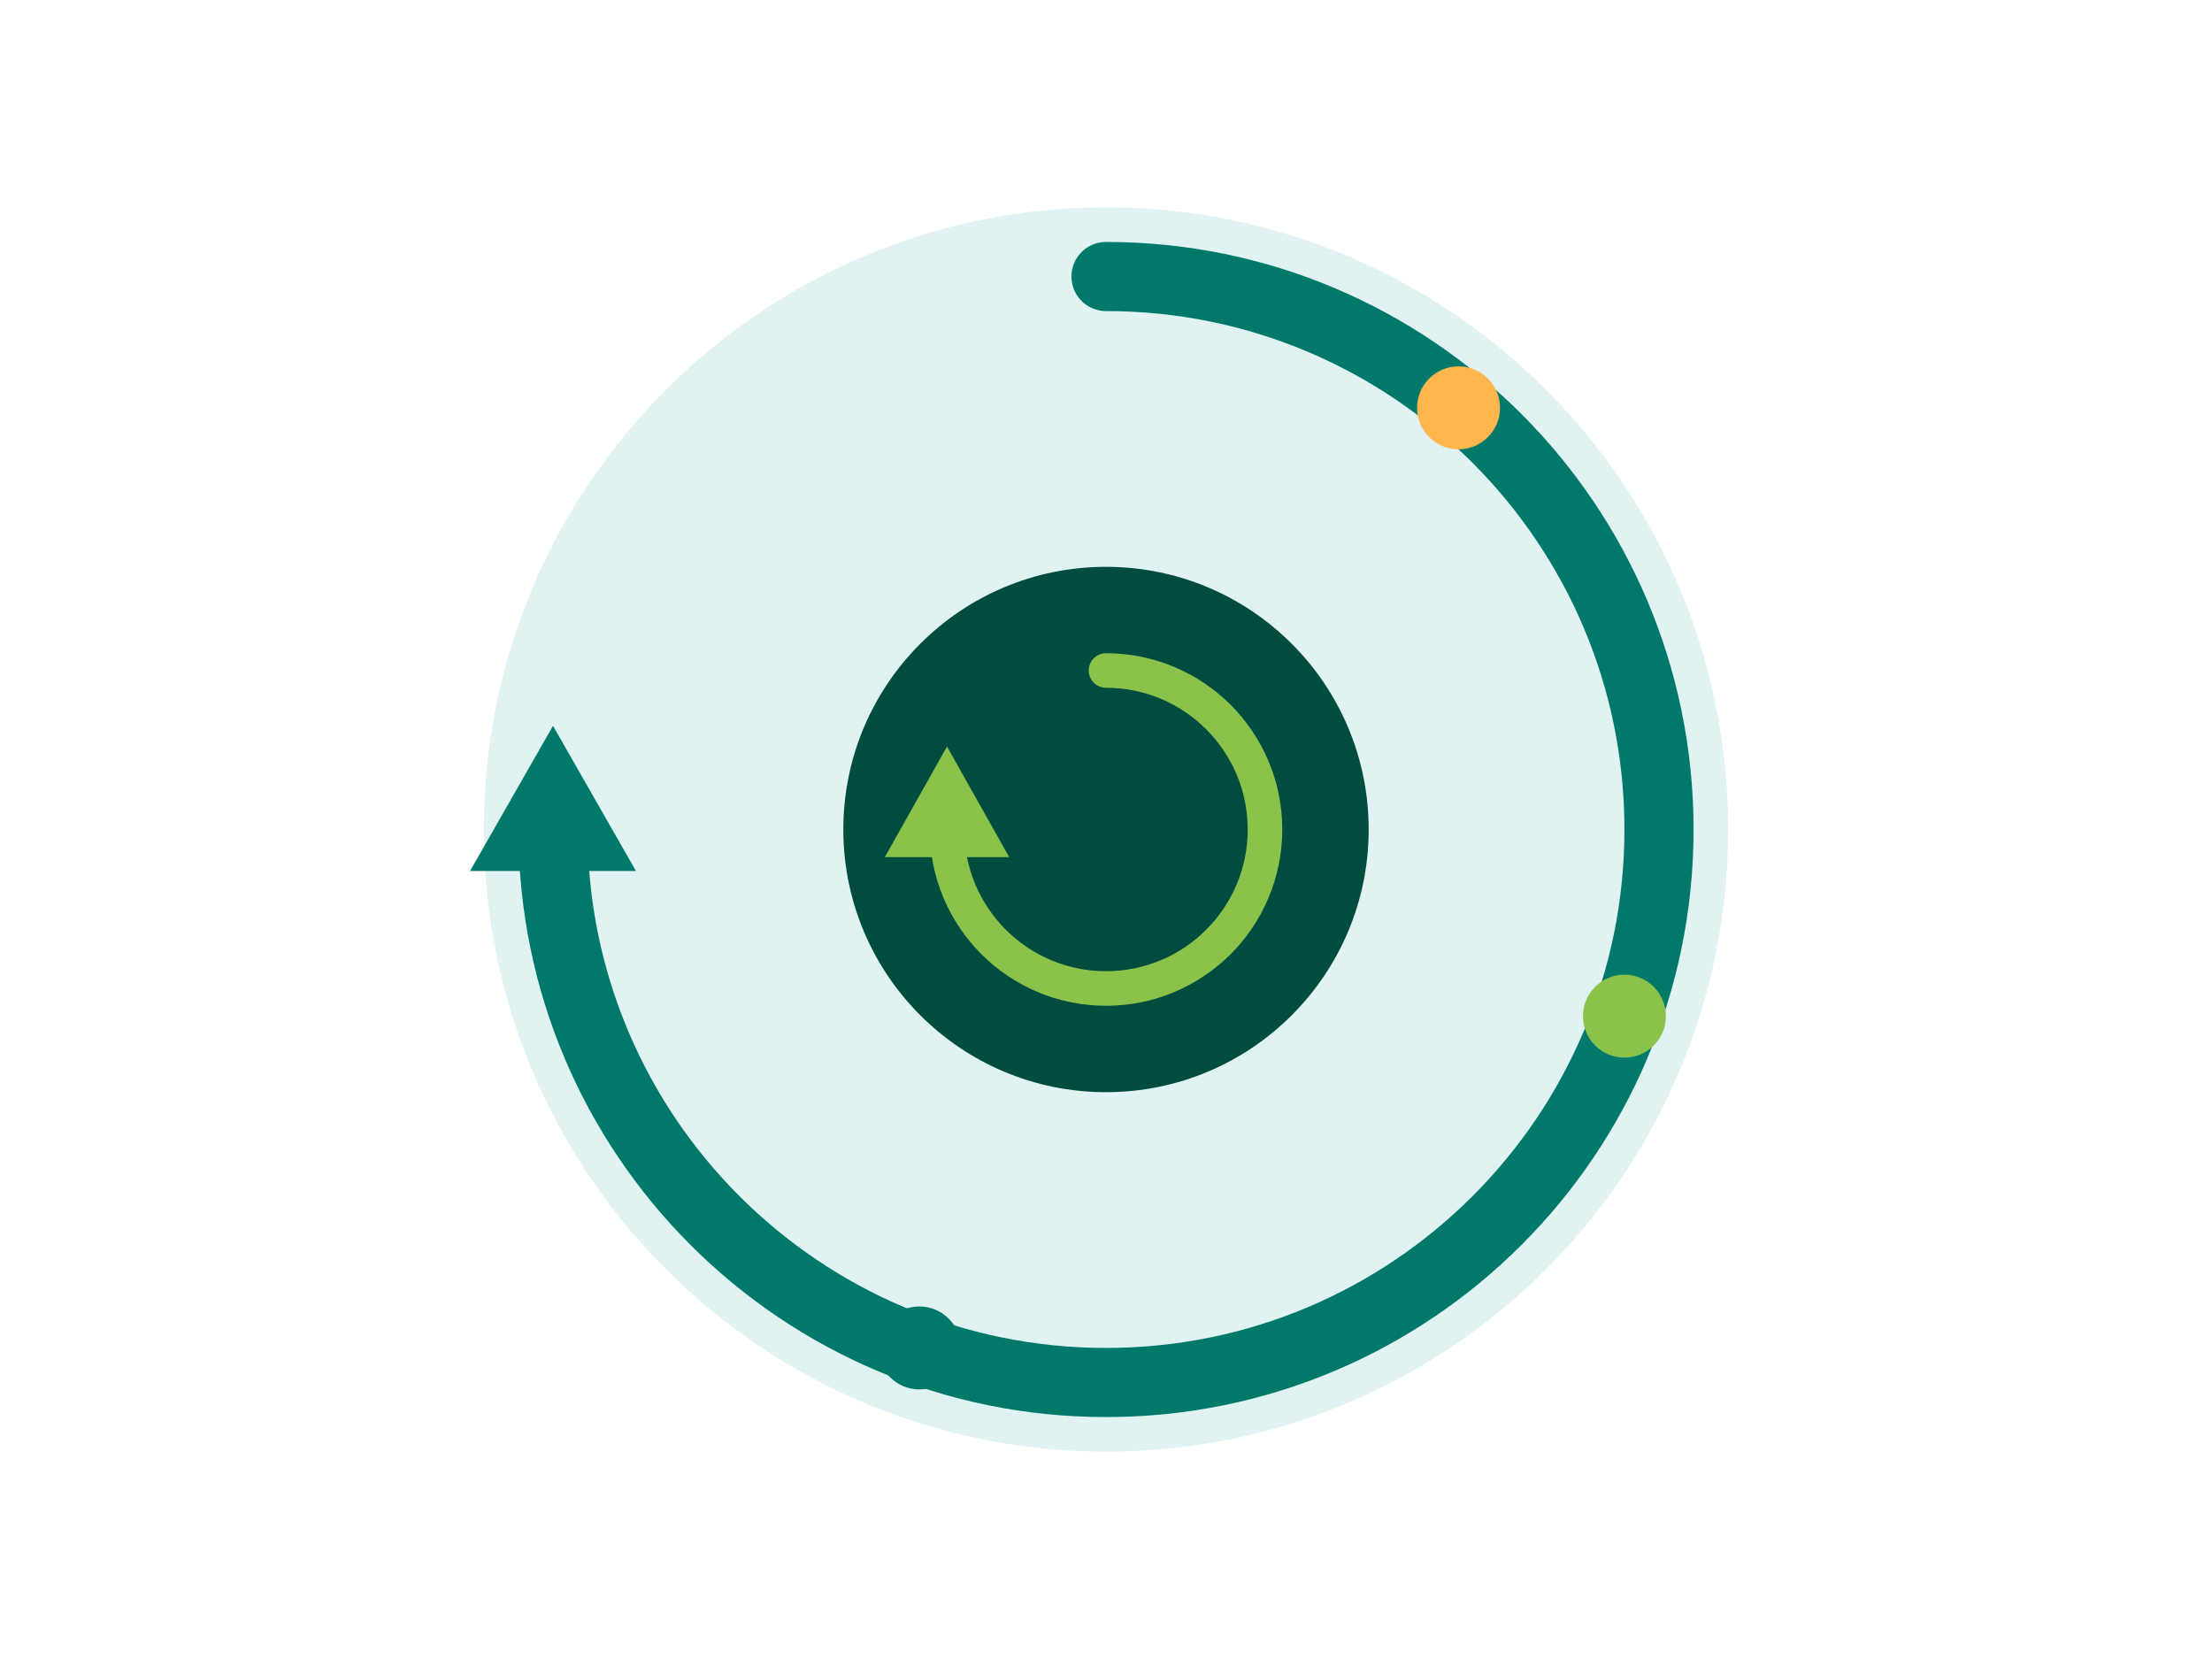
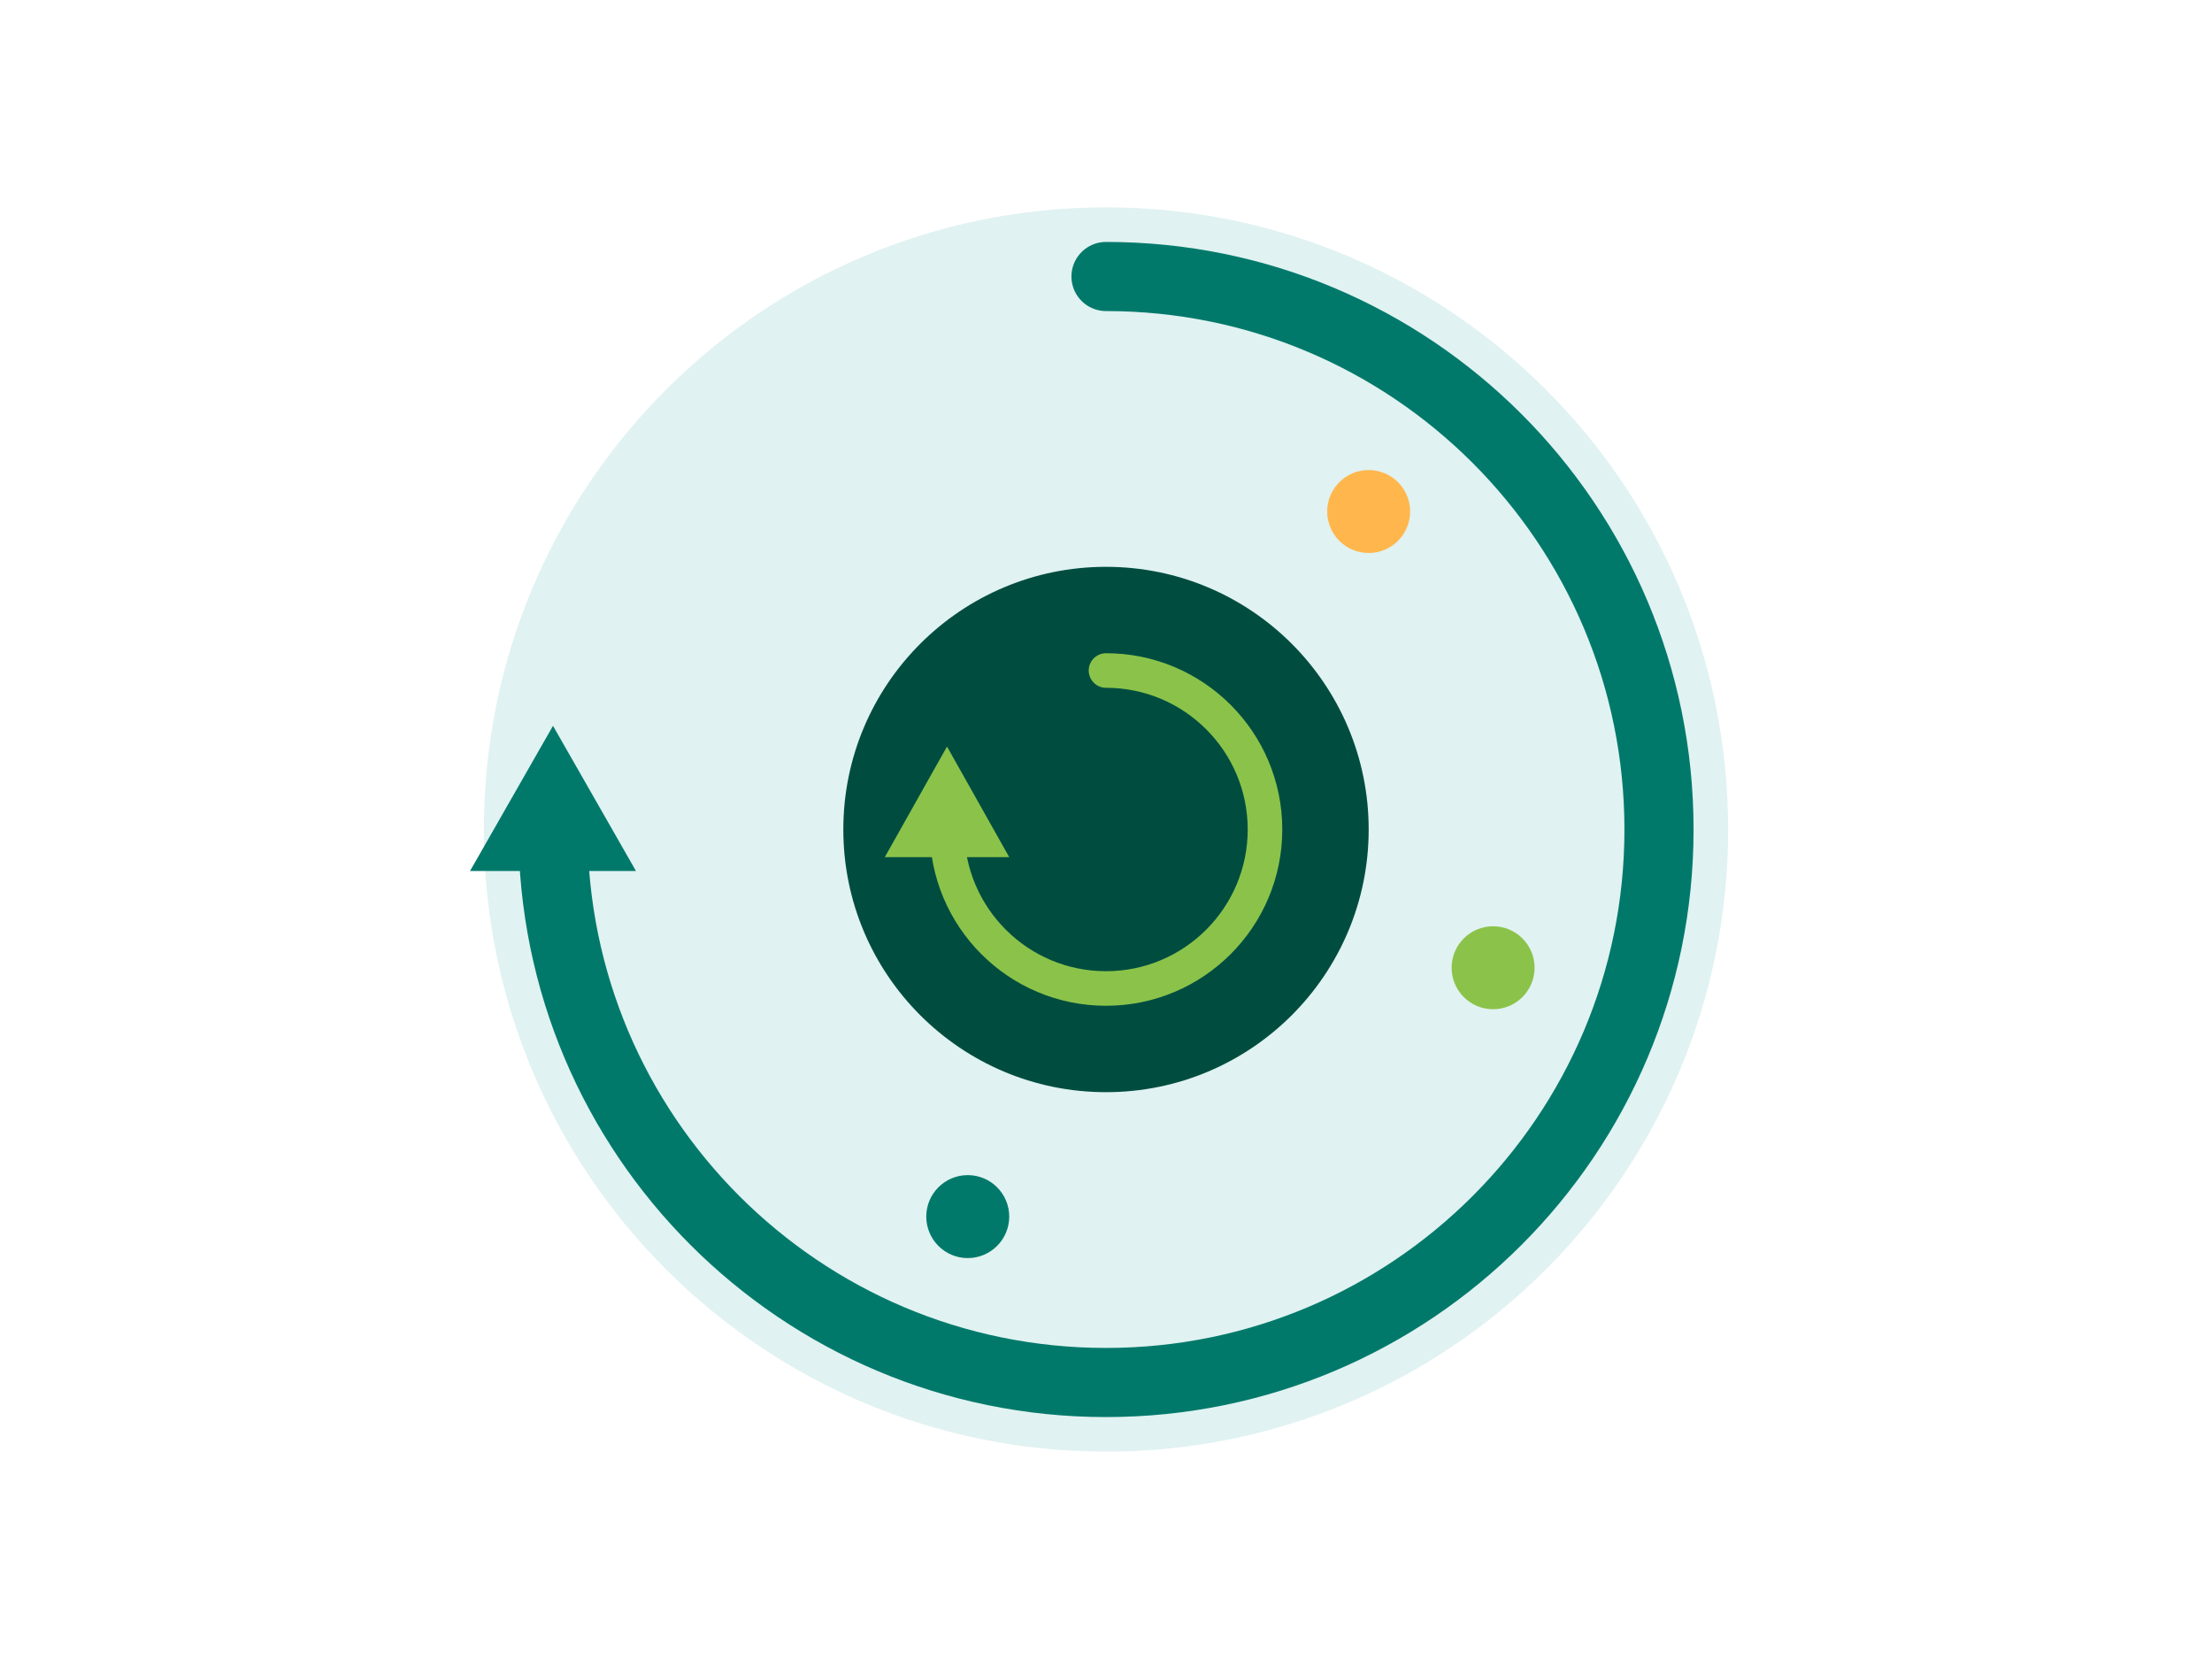
<svg xmlns="http://www.w3.org/2000/svg" viewBox="0 0 320 240">
  <circle cx="160" cy="120" r="90" fill="#E0F2F1" />
  <path d="M 160 40 A 80 80 0 1 1 80 120" fill="none" stroke="#00796B" stroke-width="10" stroke-linecap="round" />
  <polygon points="80,105 68,126 92,126" fill="#00796B" />
-   <circle cx="211" cy="59" r="6" fill="#FFB74D" />
-   <circle cx="235" cy="147" r="6" fill="#8BC34A" />
-   <circle cx="133" cy="195" r="6" fill="#00796B" />
+   <circle cx="198" cy="74" r="6" fill="#FFB74D" />
+   <circle cx="216" cy="140" r="6" fill="#8BC34A" />
+   <circle cx="140" cy="176" r="6" fill="#00796B" />
  <circle cx="160" cy="120" r="38" fill="#004D40" />
  <path d="M 160 97 A 23 23 0 1 1 137 120" fill="none" stroke="#8BC34A" stroke-width="5" stroke-linecap="round" />
  <polygon points="137,108 128,124 146,124" fill="#8BC34A" />
</svg>
